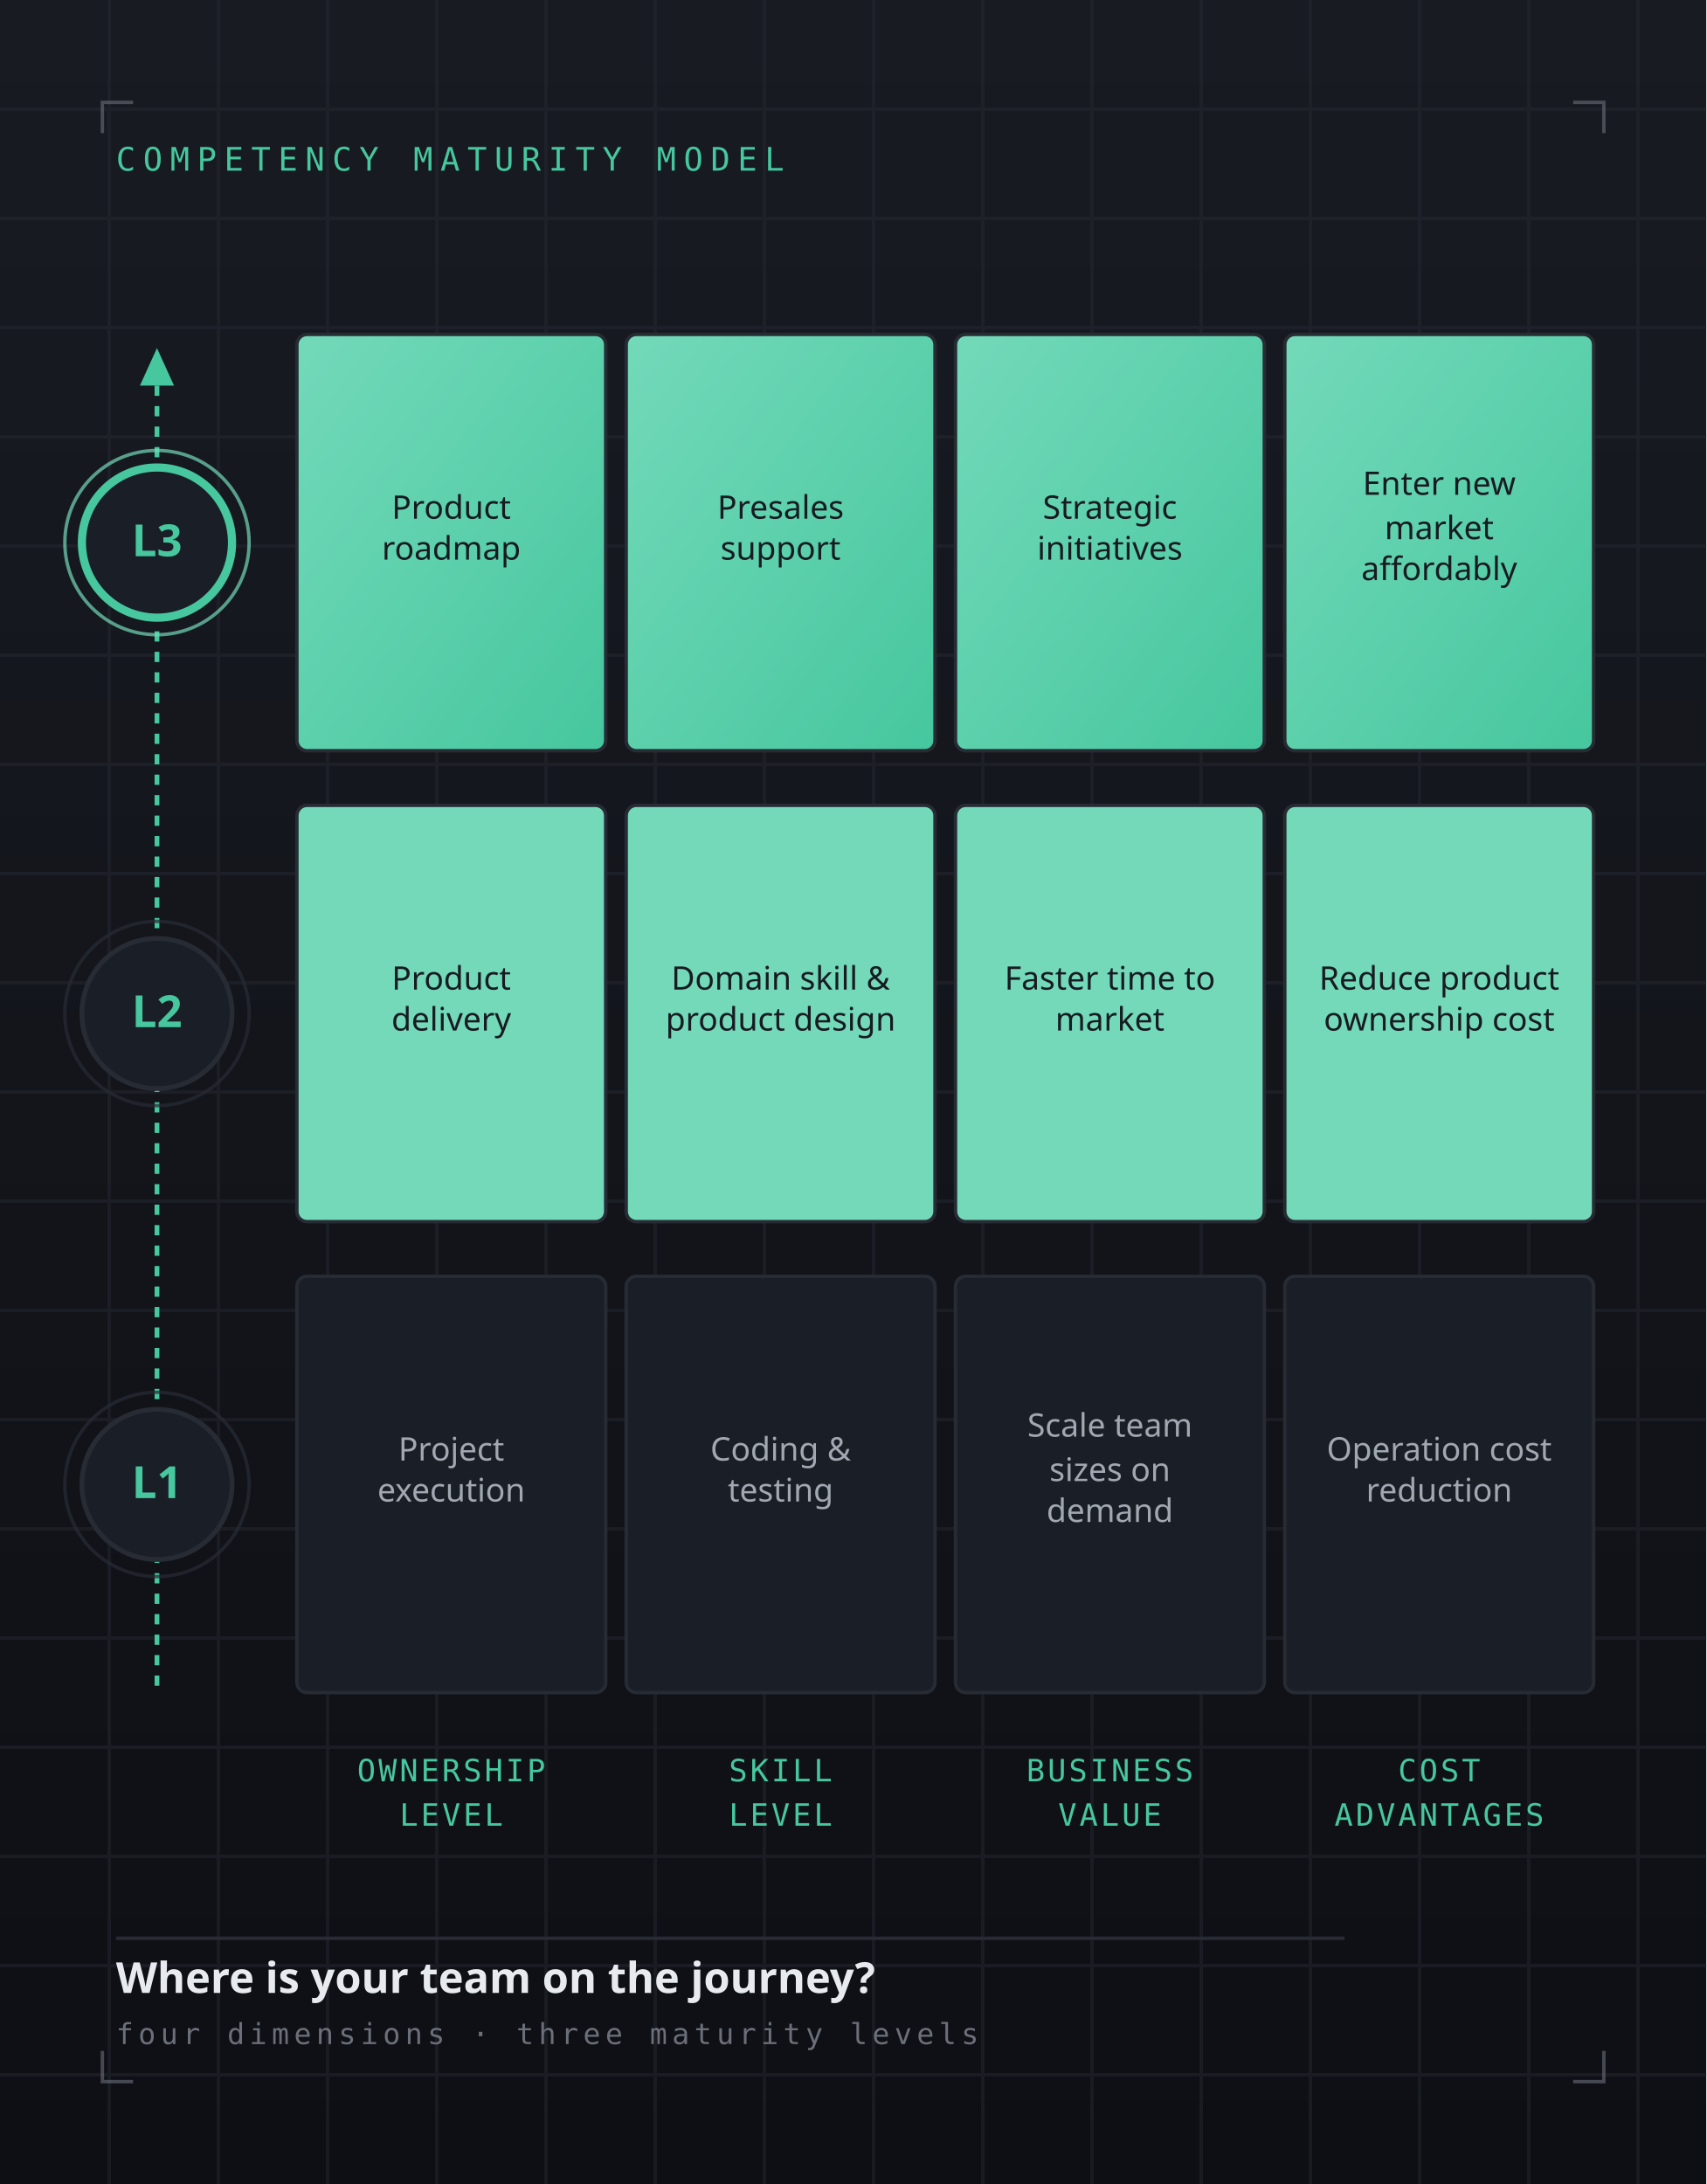
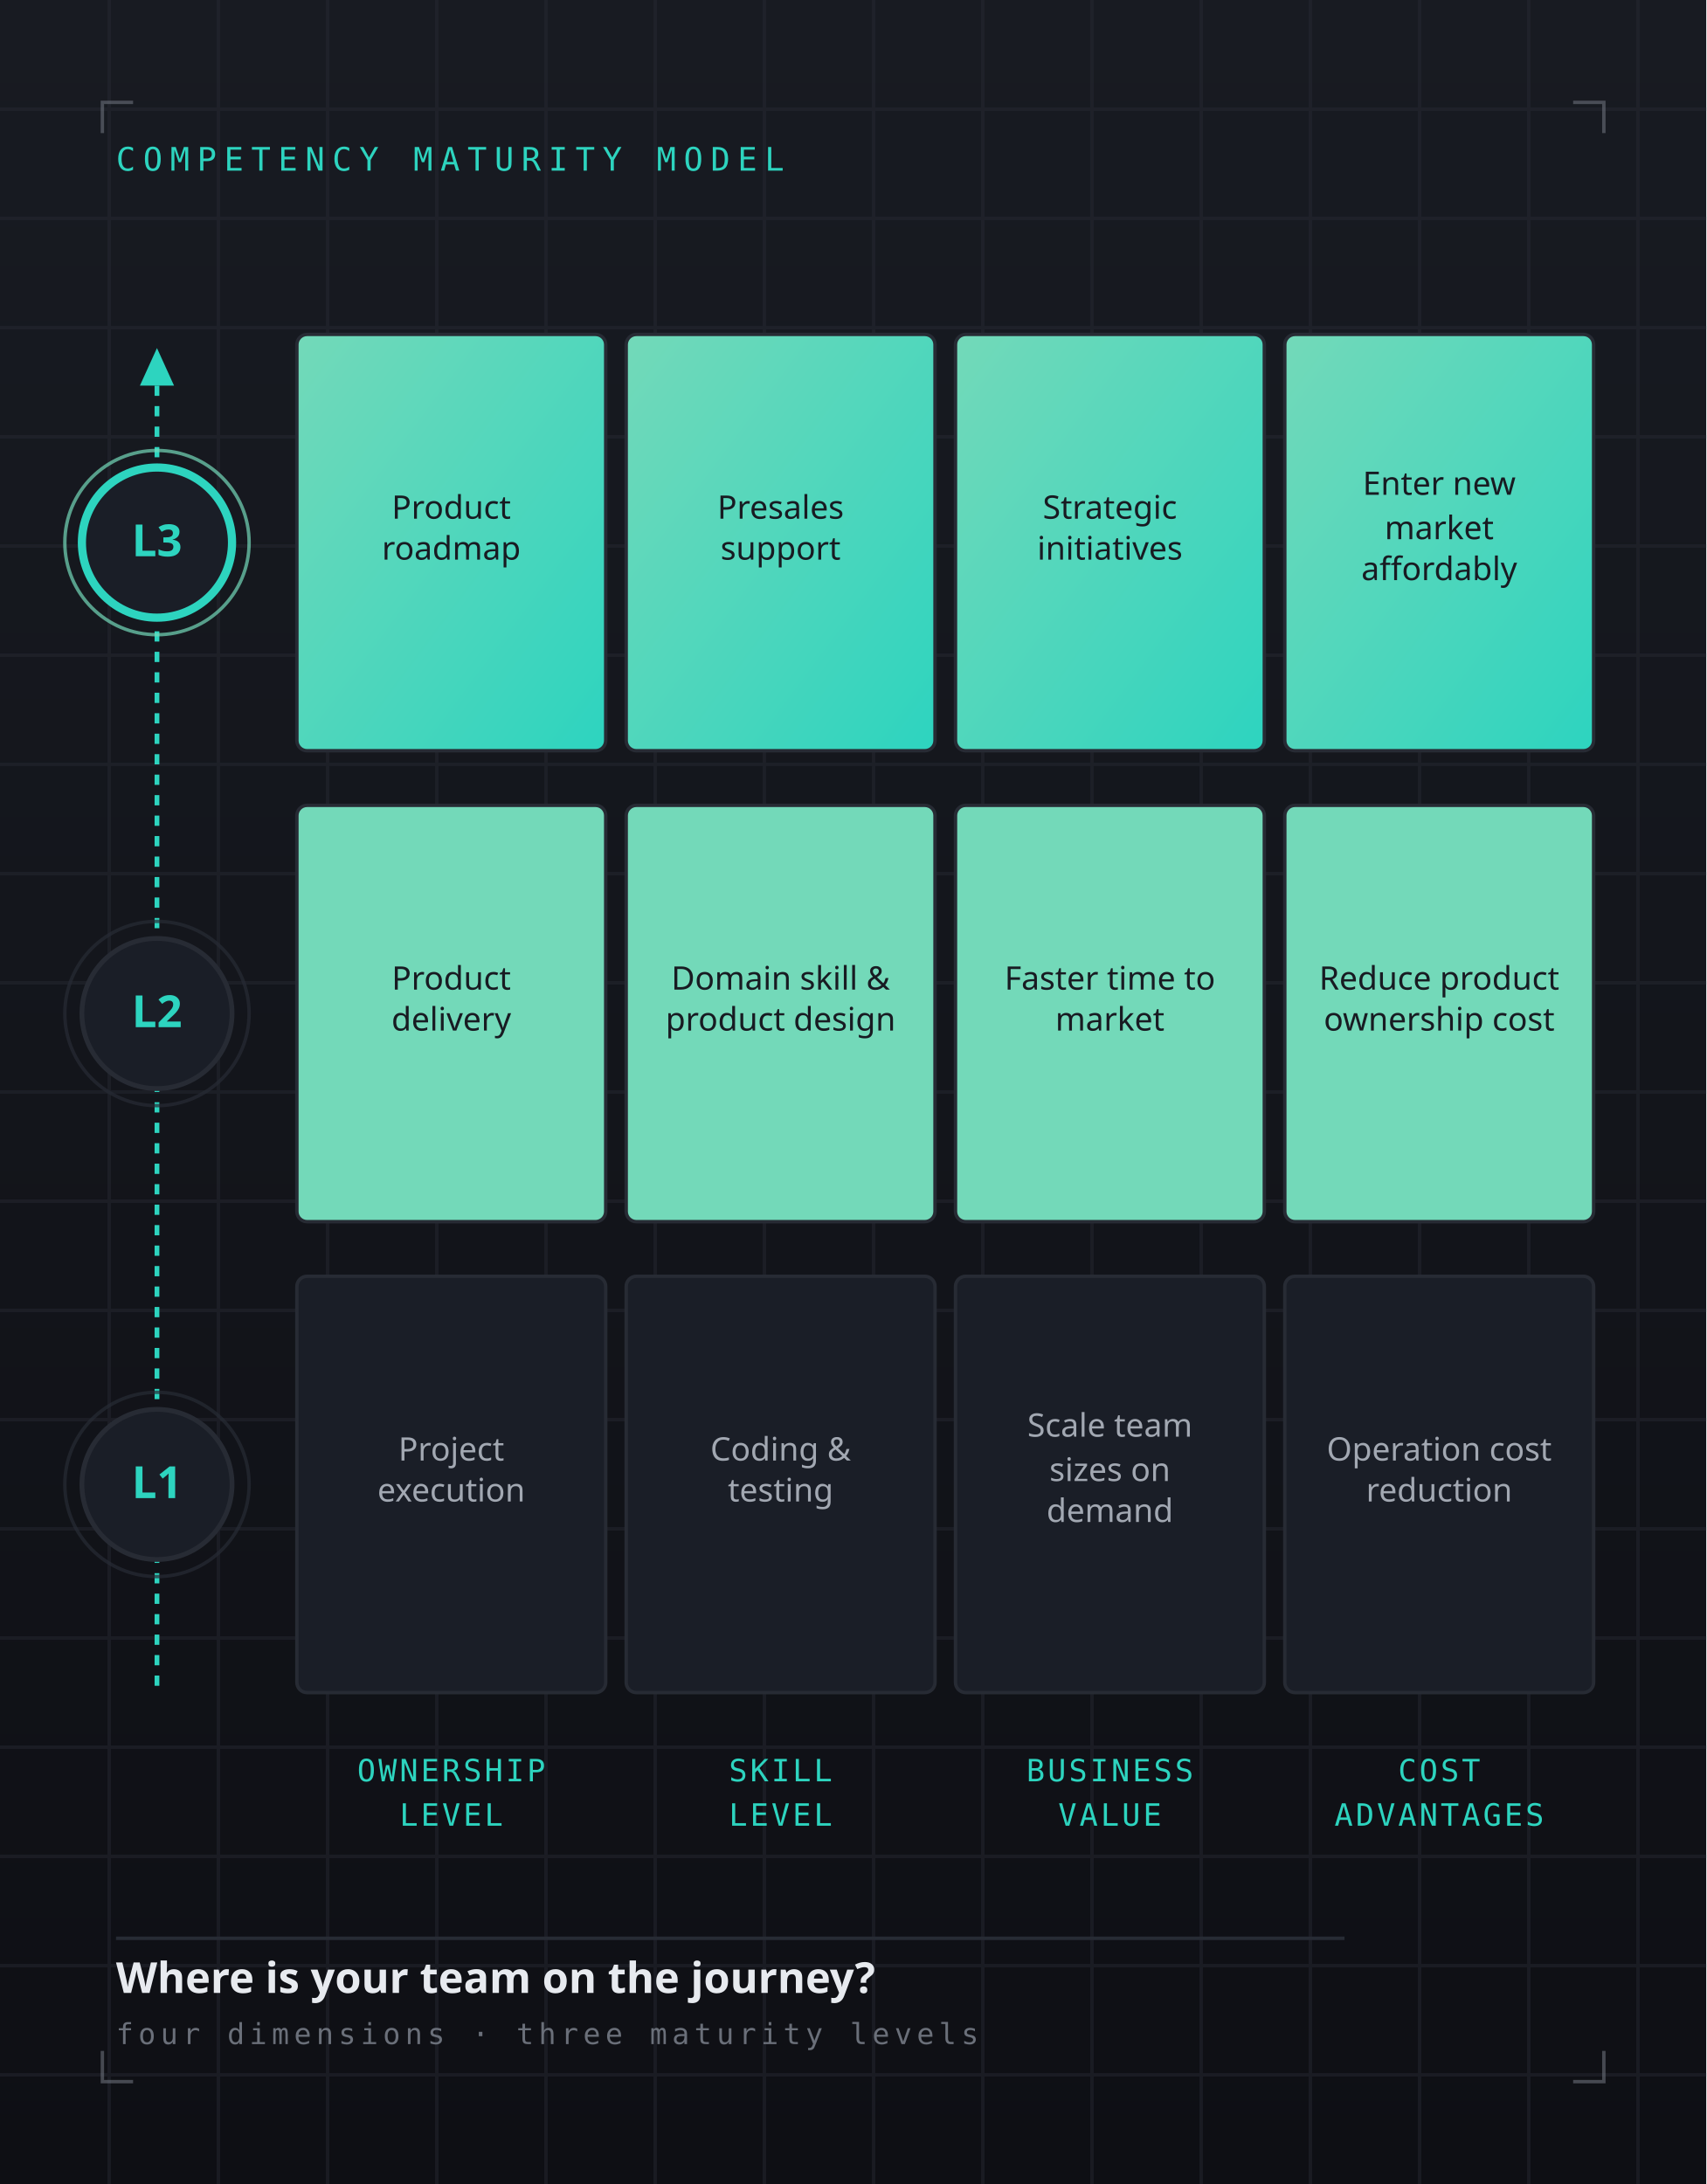
<svg xmlns="http://www.w3.org/2000/svg" viewBox="0 0 500 640" font-family="'Manrope','Segoe UI',system-ui,sans-serif">
  <defs>
    <linearGradient id="pg" x1="0" y1="0" x2="0" y2="1">
      <stop offset="0" stop-color="#181B22" />
      <stop offset="1" stop-color="#0E0F14" />
    </linearGradient>
    <linearGradient id="acc" x1="0" y1="0" x2="1" y2="1">
      <stop offset="0" stop-color="#73D9B9" />
-       <stop offset="1" stop-color="#46C79E" />
+       <stop offset="1" stop-color="#2dd4bf" />
    </linearGradient>
    <radialGradient id="halo" cx="0.5" cy="0.5" r="0.5">
-       <stop offset="0" stop-color="#46C79E" stop-opacity="0.16" />
-       <stop offset="1" stop-color="#46C79E" stop-opacity="0" />
+       <stop offset="0" stop-color="#2dd4bf" stop-opacity="0.16" />
+       <stop offset="1" stop-color="#2dd4bf" stop-opacity="0" />
    </radialGradient>
    <filter id="sh" x="-30%" y="-30%" width="160%" height="160%">
      <feGaussianBlur in="SourceAlpha" stdDeviation="5" />
      <feOffset dy="7" />
      <feComponentTransfer>
        <feFuncA type="linear" slope="0.10" />
      </feComponentTransfer>
      <feMerge>
        <feMergeNode />
        <feMergeNode in="SourceGraphic" />
      </feMerge>
    </filter>
  </defs>
  <rect width="500" height="640" fill="url(#pg)" />
  <g stroke="#272B34" stroke-width="1" opacity="0.45">
    <line x1="32" y1="0" x2="32" y2="640" />
    <line x1="64" y1="0" x2="64" y2="640" />
    <line x1="96" y1="0" x2="96" y2="640" />
    <line x1="128" y1="0" x2="128" y2="640" />
    <line x1="160" y1="0" x2="160" y2="640" />
    <line x1="192" y1="0" x2="192" y2="640" />
    <line x1="224" y1="0" x2="224" y2="640" />
    <line x1="256" y1="0" x2="256" y2="640" />
    <line x1="288" y1="0" x2="288" y2="640" />
    <line x1="320" y1="0" x2="320" y2="640" />
    <line x1="352" y1="0" x2="352" y2="640" />
    <line x1="384" y1="0" x2="384" y2="640" />
    <line x1="416" y1="0" x2="416" y2="640" />
    <line x1="448" y1="0" x2="448" y2="640" />
    <line x1="480" y1="0" x2="480" y2="640" />
    <line x1="0" y1="32" x2="500" y2="32" />
    <line x1="0" y1="64" x2="500" y2="64" />
    <line x1="0" y1="96" x2="500" y2="96" />
    <line x1="0" y1="128" x2="500" y2="128" />
    <line x1="0" y1="160" x2="500" y2="160" />
    <line x1="0" y1="192" x2="500" y2="192" />
    <line x1="0" y1="224" x2="500" y2="224" />
    <line x1="0" y1="256" x2="500" y2="256" />
    <line x1="0" y1="288" x2="500" y2="288" />
    <line x1="0" y1="320" x2="500" y2="320" />
    <line x1="0" y1="352" x2="500" y2="352" />
    <line x1="0" y1="384" x2="500" y2="384" />
    <line x1="0" y1="416" x2="500" y2="416" />
    <line x1="0" y1="448" x2="500" y2="448" />
    <line x1="0" y1="480" x2="500" y2="480" />
    <line x1="0" y1="512" x2="500" y2="512" />
    <line x1="0" y1="544" x2="500" y2="544" />
    <line x1="0" y1="576" x2="500" y2="576" />
    <line x1="0" y1="608" x2="500" y2="608" />
  </g>
  <g stroke="#6A6F79" stroke-width="1" opacity="0.6" fill="none">
    <path d="M30 39 V30 H39" />
    <path d="M461 30 H470 V39" />
    <path d="M30 601 V610 H39" />
    <path d="M470 601 V610 H461" />
  </g>
-   <text x="34" y="50" font-family="'JetBrains Mono','SFMono-Regular',ui-monospace,monospace" font-size="9.5" letter-spacing="2.2" fill="#46C79E">COMPETENCY MATURITY MODEL</text>
-   <path d="M46.0 494 V108" stroke="#46C79E" stroke-width="1.4" stroke-dasharray="3 3" />
-   <path d="M46.0 102 l-5 11 l10 0 Z" fill="#46C79E" />
-   <circle cx="46.0" cy="159.0" r="22" fill="#1A1E27" stroke="#46C79E" stroke-width="2.4" />
+   <text x="34" y="50" font-family="'JetBrains Mono','SFMono-Regular',ui-monospace,monospace" font-size="9.5" letter-spacing="2.2" fill="#2dd4bf">COMPETENCY MATURITY MODEL</text>
+   <path d="M46.0 494 V108" stroke="#2dd4bf" stroke-width="1.4" stroke-dasharray="3 3" />
+   <path d="M46.0 102 l-5 11 l10 0 Z" fill="#2dd4bf" />
+   <circle cx="46.0" cy="159.0" r="22" fill="#1A1E27" stroke="#2dd4bf" stroke-width="2.4" />
  <circle cx="46.0" cy="159.0" r="27" fill="none" stroke="#73D9B9" stroke-width="1" opacity="0.7" />
-   <text x="46.0" y="163.0" text-anchor="middle" font-family="'Manrope','Segoe UI',system-ui,sans-serif" font-size="13" font-weight="700" fill="#46C79E">L3</text>
+   <text x="46.0" y="163.0" text-anchor="middle" font-family="'Manrope','Segoe UI',system-ui,sans-serif" font-size="13" font-weight="700" fill="#2dd4bf">L3</text>
  <rect x="87.0" y="98" width="90.5" height="122" rx="3" fill="url(#acc)" stroke="#272B34" stroke-width="1" />
  <text x="132.25" y="152" text-anchor="middle" font-family="'Manrope','Segoe UI',system-ui,sans-serif" font-size="9.5" fill="#181B22">Product</text>
  <text x="132.25" y="164" text-anchor="middle" font-family="'Manrope','Segoe UI',system-ui,sans-serif" font-size="9.5" fill="#181B22">roadmap</text>
  <rect x="183.5" y="98" width="90.5" height="122" rx="3" fill="url(#acc)" stroke="#272B34" stroke-width="1" />
  <text x="228.75" y="152" text-anchor="middle" font-family="'Manrope','Segoe UI',system-ui,sans-serif" font-size="9.5" fill="#181B22">Presales</text>
  <text x="228.75" y="164" text-anchor="middle" font-family="'Manrope','Segoe UI',system-ui,sans-serif" font-size="9.5" fill="#181B22">support</text>
  <rect x="280.0" y="98" width="90.5" height="122" rx="3" fill="url(#acc)" stroke="#272B34" stroke-width="1" />
  <text x="325.25" y="152" text-anchor="middle" font-family="'Manrope','Segoe UI',system-ui,sans-serif" font-size="9.5" fill="#181B22">Strategic</text>
  <text x="325.25" y="164" text-anchor="middle" font-family="'Manrope','Segoe UI',system-ui,sans-serif" font-size="9.5" fill="#181B22">initiatives</text>
  <rect x="376.5" y="98" width="90.5" height="122" rx="3" fill="url(#acc)" stroke="#272B34" stroke-width="1" />
  <text x="421.75" y="145" text-anchor="middle" font-family="'Manrope','Segoe UI',system-ui,sans-serif" font-size="9.5" fill="#181B22">Enter new</text>
  <text x="421.75" y="158" text-anchor="middle" font-family="'Manrope','Segoe UI',system-ui,sans-serif" font-size="9.5" fill="#181B22">market</text>
  <text x="421.75" y="170" text-anchor="middle" font-family="'Manrope','Segoe UI',system-ui,sans-serif" font-size="9.5" fill="#181B22">affordably</text>
  <circle cx="46.0" cy="297.0" r="22" fill="#1A1E27" stroke="#272B34" stroke-width="1.4" />
  <circle cx="46.0" cy="297.0" r="27" fill="none" stroke="#272B34" stroke-width="1" opacity="0.7" />
-   <text x="46.0" y="301.0" text-anchor="middle" font-family="'Manrope','Segoe UI',system-ui,sans-serif" font-size="13" font-weight="700" fill="#46C79E">L2</text>
+   <text x="46.0" y="301.0" text-anchor="middle" font-family="'Manrope','Segoe UI',system-ui,sans-serif" font-size="13" font-weight="700" fill="#2dd4bf">L2</text>
  <rect x="87.0" y="236" width="90.5" height="122" rx="3" fill="#73D9B9" stroke="#272B34" stroke-width="1" />
  <text x="132.25" y="290" text-anchor="middle" font-family="'Manrope','Segoe UI',system-ui,sans-serif" font-size="9.5" fill="#181B22">Product</text>
  <text x="132.25" y="302" text-anchor="middle" font-family="'Manrope','Segoe UI',system-ui,sans-serif" font-size="9.5" fill="#181B22">delivery</text>
  <rect x="183.5" y="236" width="90.5" height="122" rx="3" fill="#73D9B9" stroke="#272B34" stroke-width="1" />
  <text x="228.75" y="290" text-anchor="middle" font-family="'Manrope','Segoe UI',system-ui,sans-serif" font-size="9.5" fill="#181B22">Domain skill &amp;</text>
  <text x="228.75" y="302" text-anchor="middle" font-family="'Manrope','Segoe UI',system-ui,sans-serif" font-size="9.5" fill="#181B22">product design</text>
  <rect x="280.0" y="236" width="90.5" height="122" rx="3" fill="#73D9B9" stroke="#272B34" stroke-width="1" />
  <text x="325.25" y="290" text-anchor="middle" font-family="'Manrope','Segoe UI',system-ui,sans-serif" font-size="9.5" fill="#181B22">Faster time to</text>
  <text x="325.25" y="302" text-anchor="middle" font-family="'Manrope','Segoe UI',system-ui,sans-serif" font-size="9.5" fill="#181B22">market</text>
  <rect x="376.5" y="236" width="90.5" height="122" rx="3" fill="#73D9B9" stroke="#272B34" stroke-width="1" />
  <text x="421.75" y="290" text-anchor="middle" font-family="'Manrope','Segoe UI',system-ui,sans-serif" font-size="9.5" fill="#181B22">Reduce product</text>
  <text x="421.75" y="302" text-anchor="middle" font-family="'Manrope','Segoe UI',system-ui,sans-serif" font-size="9.5" fill="#181B22">ownership cost</text>
  <circle cx="46.0" cy="435.0" r="22" fill="#1A1E27" stroke="#272B34" stroke-width="1.4" />
  <circle cx="46.0" cy="435.0" r="27" fill="none" stroke="#272B34" stroke-width="1" opacity="0.7" />
-   <text x="46.0" y="439.0" text-anchor="middle" font-family="'Manrope','Segoe UI',system-ui,sans-serif" font-size="13" font-weight="700" fill="#46C79E">L1</text>
+   <text x="46.0" y="439.0" text-anchor="middle" font-family="'Manrope','Segoe UI',system-ui,sans-serif" font-size="13" font-weight="700" fill="#2dd4bf">L1</text>
  <rect x="87.0" y="374" width="90.5" height="122" rx="3" fill="#1A1E27" stroke="#272B34" stroke-width="1" />
  <text x="132.25" y="428" text-anchor="middle" font-family="'Manrope','Segoe UI',system-ui,sans-serif" font-size="9.5" fill="#A2A8B2">Project</text>
  <text x="132.25" y="440" text-anchor="middle" font-family="'Manrope','Segoe UI',system-ui,sans-serif" font-size="9.5" fill="#A2A8B2">execution</text>
  <rect x="183.5" y="374" width="90.5" height="122" rx="3" fill="#1A1E27" stroke="#272B34" stroke-width="1" />
  <text x="228.75" y="428" text-anchor="middle" font-family="'Manrope','Segoe UI',system-ui,sans-serif" font-size="9.5" fill="#A2A8B2">Coding &amp;</text>
  <text x="228.75" y="440" text-anchor="middle" font-family="'Manrope','Segoe UI',system-ui,sans-serif" font-size="9.5" fill="#A2A8B2">testing</text>
  <rect x="280.0" y="374" width="90.5" height="122" rx="3" fill="#1A1E27" stroke="#272B34" stroke-width="1" />
  <text x="325.25" y="421" text-anchor="middle" font-family="'Manrope','Segoe UI',system-ui,sans-serif" font-size="9.5" fill="#A2A8B2">Scale team</text>
  <text x="325.25" y="434" text-anchor="middle" font-family="'Manrope','Segoe UI',system-ui,sans-serif" font-size="9.5" fill="#A2A8B2">sizes on</text>
  <text x="325.25" y="446" text-anchor="middle" font-family="'Manrope','Segoe UI',system-ui,sans-serif" font-size="9.5" fill="#A2A8B2">demand</text>
  <rect x="376.5" y="374" width="90.5" height="122" rx="3" fill="#1A1E27" stroke="#272B34" stroke-width="1" />
  <text x="421.75" y="428" text-anchor="middle" font-family="'Manrope','Segoe UI',system-ui,sans-serif" font-size="9.5" fill="#A2A8B2">Operation cost</text>
  <text x="421.75" y="440" text-anchor="middle" font-family="'Manrope','Segoe UI',system-ui,sans-serif" font-size="9.5" fill="#A2A8B2">reduction</text>
-   <text x="132.25" y="522" text-anchor="middle" font-family="'JetBrains Mono','SFMono-Regular',ui-monospace,monospace" font-size="9" letter-spacing="0.8" fill="#46C79E">OWNERSHIP</text>
-   <text x="132.25" y="535" text-anchor="middle" font-family="'JetBrains Mono','SFMono-Regular',ui-monospace,monospace" font-size="9" letter-spacing="0.8" fill="#46C79E">LEVEL</text>
-   <text x="228.75" y="522" text-anchor="middle" font-family="'JetBrains Mono','SFMono-Regular',ui-monospace,monospace" font-size="9" letter-spacing="0.8" fill="#46C79E">SKILL</text>
-   <text x="228.75" y="535" text-anchor="middle" font-family="'JetBrains Mono','SFMono-Regular',ui-monospace,monospace" font-size="9" letter-spacing="0.8" fill="#46C79E">LEVEL</text>
-   <text x="325.25" y="522" text-anchor="middle" font-family="'JetBrains Mono','SFMono-Regular',ui-monospace,monospace" font-size="9" letter-spacing="0.8" fill="#46C79E">BUSINESS</text>
-   <text x="325.25" y="535" text-anchor="middle" font-family="'JetBrains Mono','SFMono-Regular',ui-monospace,monospace" font-size="9" letter-spacing="0.8" fill="#46C79E">VALUE</text>
-   <text x="421.75" y="522" text-anchor="middle" font-family="'JetBrains Mono','SFMono-Regular',ui-monospace,monospace" font-size="9" letter-spacing="0.8" fill="#46C79E">COST</text>
-   <text x="421.75" y="535" text-anchor="middle" font-family="'JetBrains Mono','SFMono-Regular',ui-monospace,monospace" font-size="9" letter-spacing="0.8" fill="#46C79E">ADVANTAGES</text>
+   <text x="132.25" y="522" text-anchor="middle" font-family="'JetBrains Mono','SFMono-Regular',ui-monospace,monospace" font-size="9" letter-spacing="0.8" fill="#2dd4bf">OWNERSHIP</text>
+   <text x="132.25" y="535" text-anchor="middle" font-family="'JetBrains Mono','SFMono-Regular',ui-monospace,monospace" font-size="9" letter-spacing="0.8" fill="#2dd4bf">LEVEL</text>
+   <text x="228.75" y="522" text-anchor="middle" font-family="'JetBrains Mono','SFMono-Regular',ui-monospace,monospace" font-size="9" letter-spacing="0.8" fill="#2dd4bf">SKILL</text>
+   <text x="228.75" y="535" text-anchor="middle" font-family="'JetBrains Mono','SFMono-Regular',ui-monospace,monospace" font-size="9" letter-spacing="0.8" fill="#2dd4bf">LEVEL</text>
+   <text x="325.25" y="522" text-anchor="middle" font-family="'JetBrains Mono','SFMono-Regular',ui-monospace,monospace" font-size="9" letter-spacing="0.8" fill="#2dd4bf">BUSINESS</text>
+   <text x="325.25" y="535" text-anchor="middle" font-family="'JetBrains Mono','SFMono-Regular',ui-monospace,monospace" font-size="9" letter-spacing="0.8" fill="#2dd4bf">VALUE</text>
+   <text x="421.75" y="522" text-anchor="middle" font-family="'JetBrains Mono','SFMono-Regular',ui-monospace,monospace" font-size="9" letter-spacing="0.8" fill="#2dd4bf">COST</text>
+   <text x="421.75" y="535" text-anchor="middle" font-family="'JetBrains Mono','SFMono-Regular',ui-monospace,monospace" font-size="9" letter-spacing="0.8" fill="#2dd4bf">ADVANTAGES</text>
  <line x1="34" y1="568" x2="394" y2="568" stroke="#272B34" stroke-width="1" />
  <text x="34" y="584" font-family="'Manrope','Segoe UI',system-ui,sans-serif" font-size="12.5" font-weight="600" fill="#E7EAEF">Where is your team on the journey?</text>
  <text x="34" y="599" font-family="'JetBrains Mono','SFMono-Regular',ui-monospace,monospace" font-size="8.5" letter-spacing="1.4" fill="#6A6F79">four dimensions · three maturity levels</text>
</svg>
